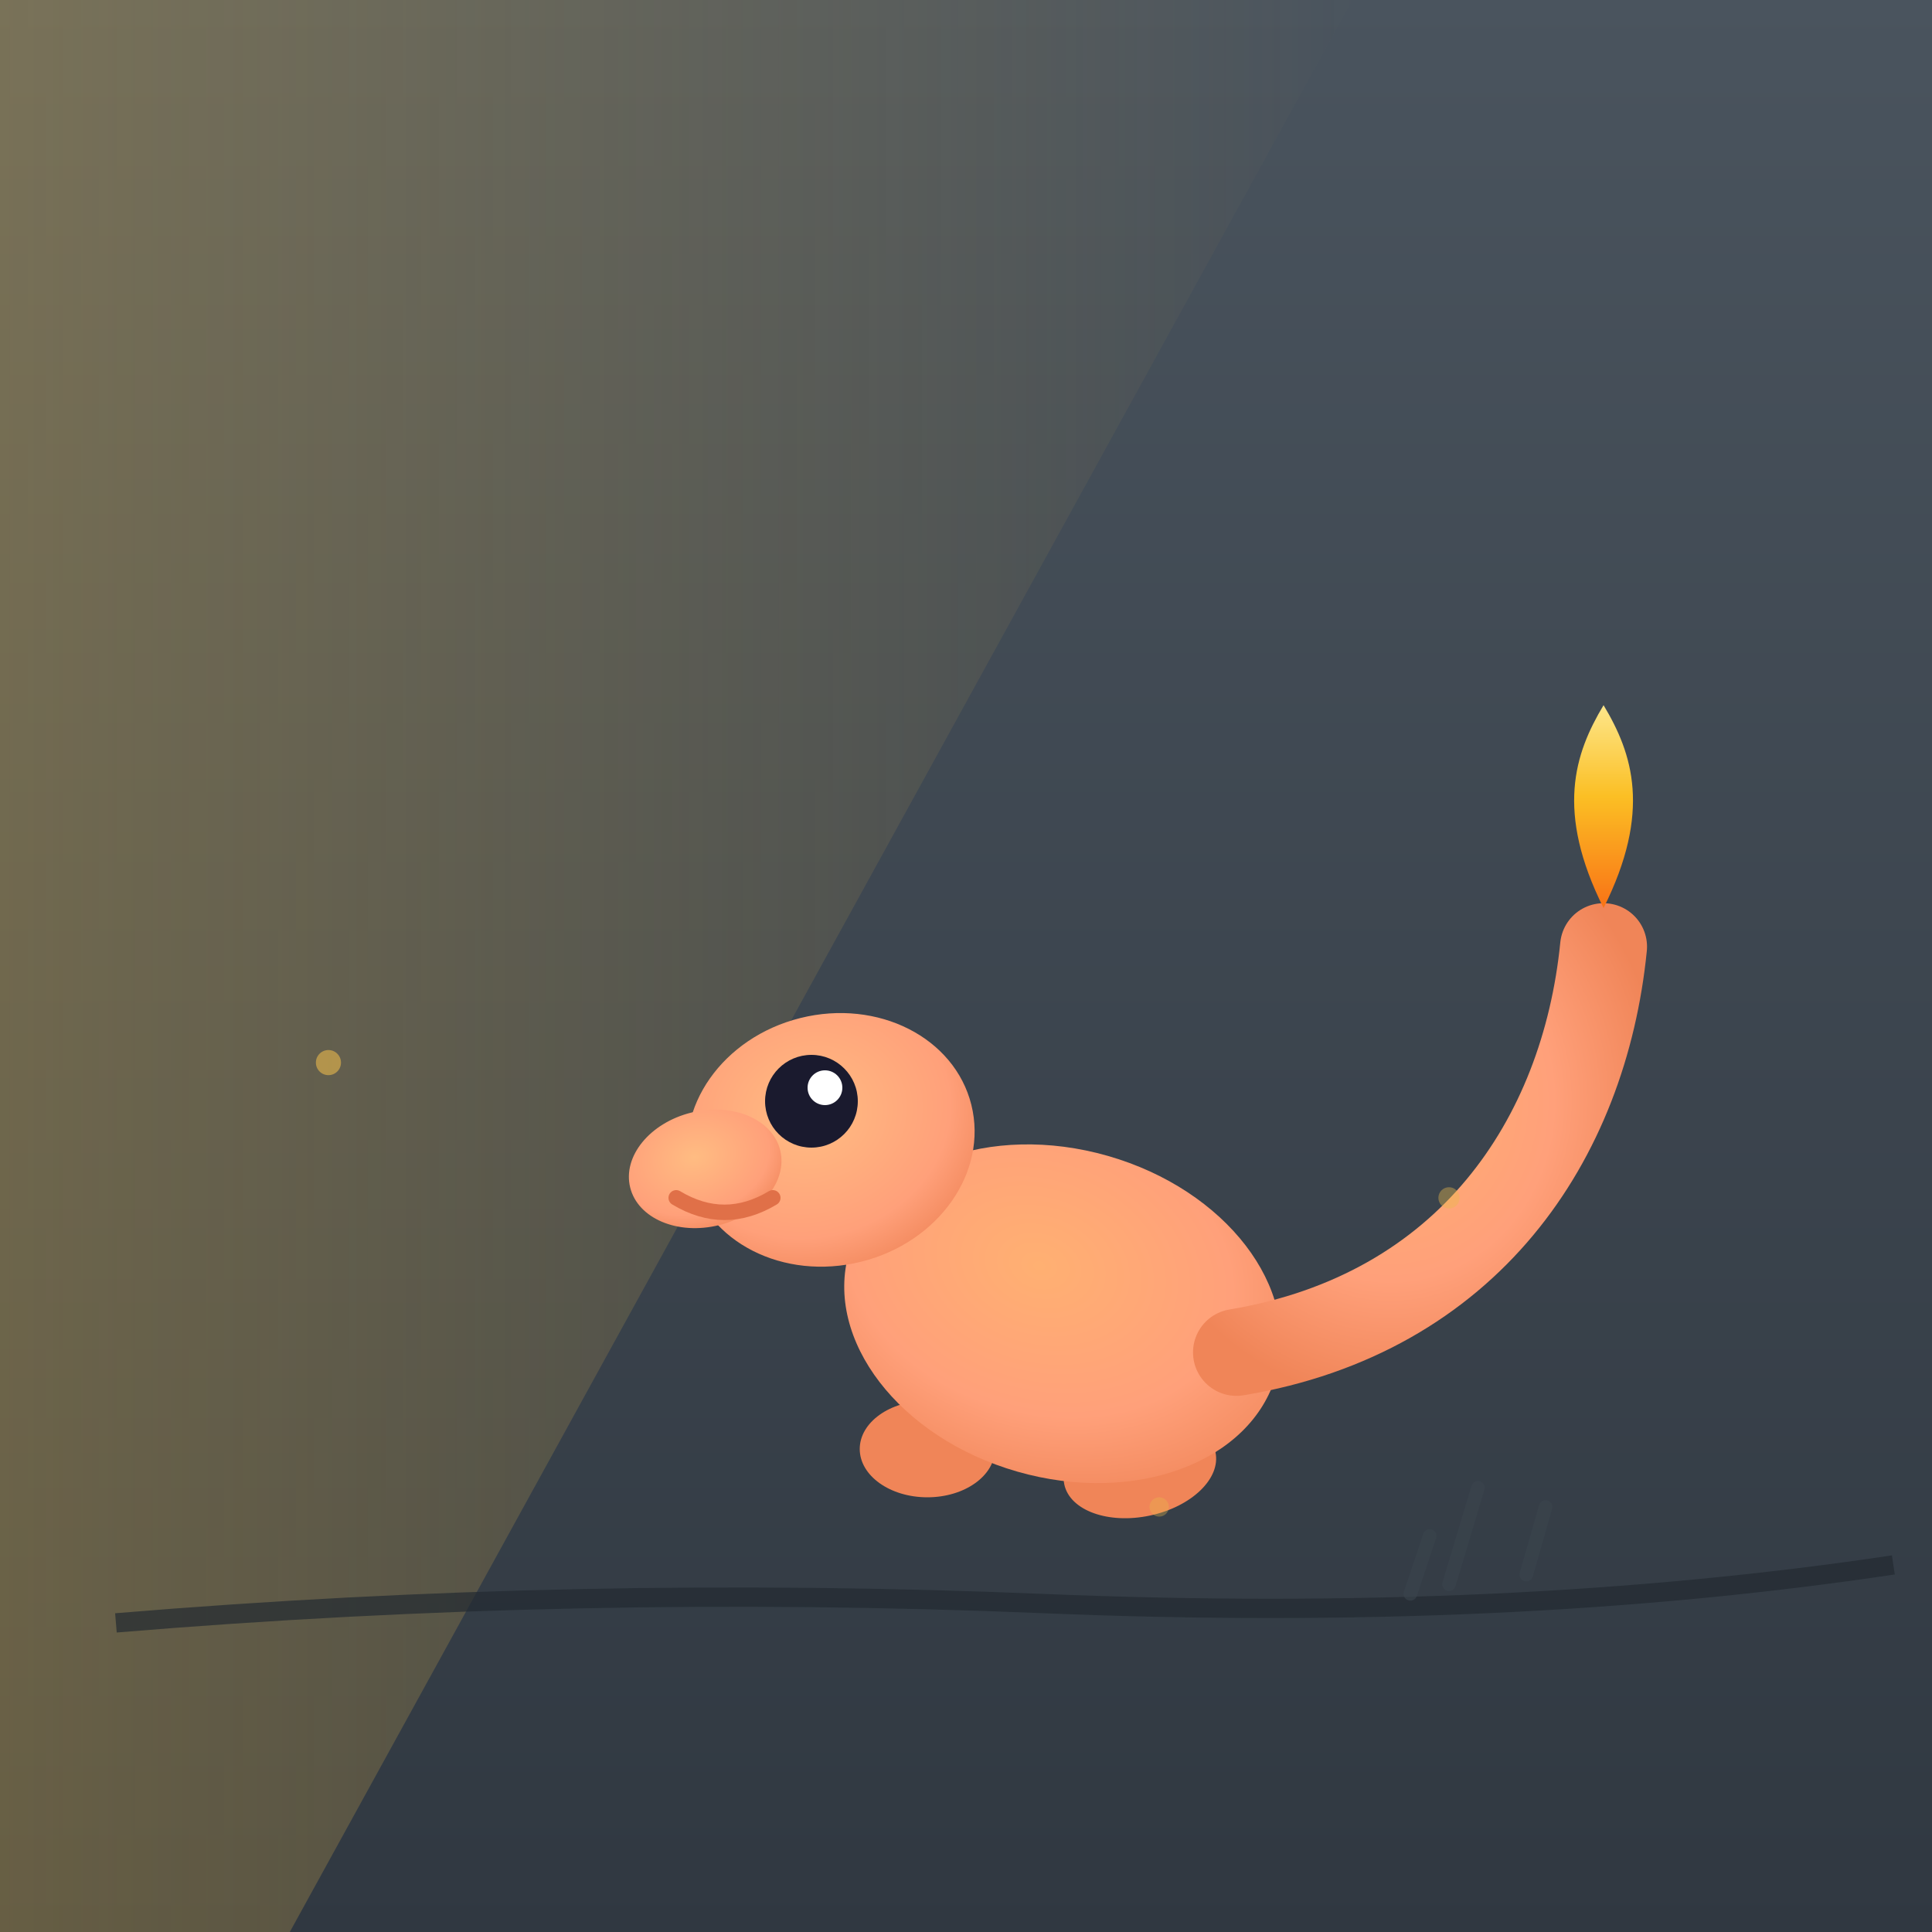
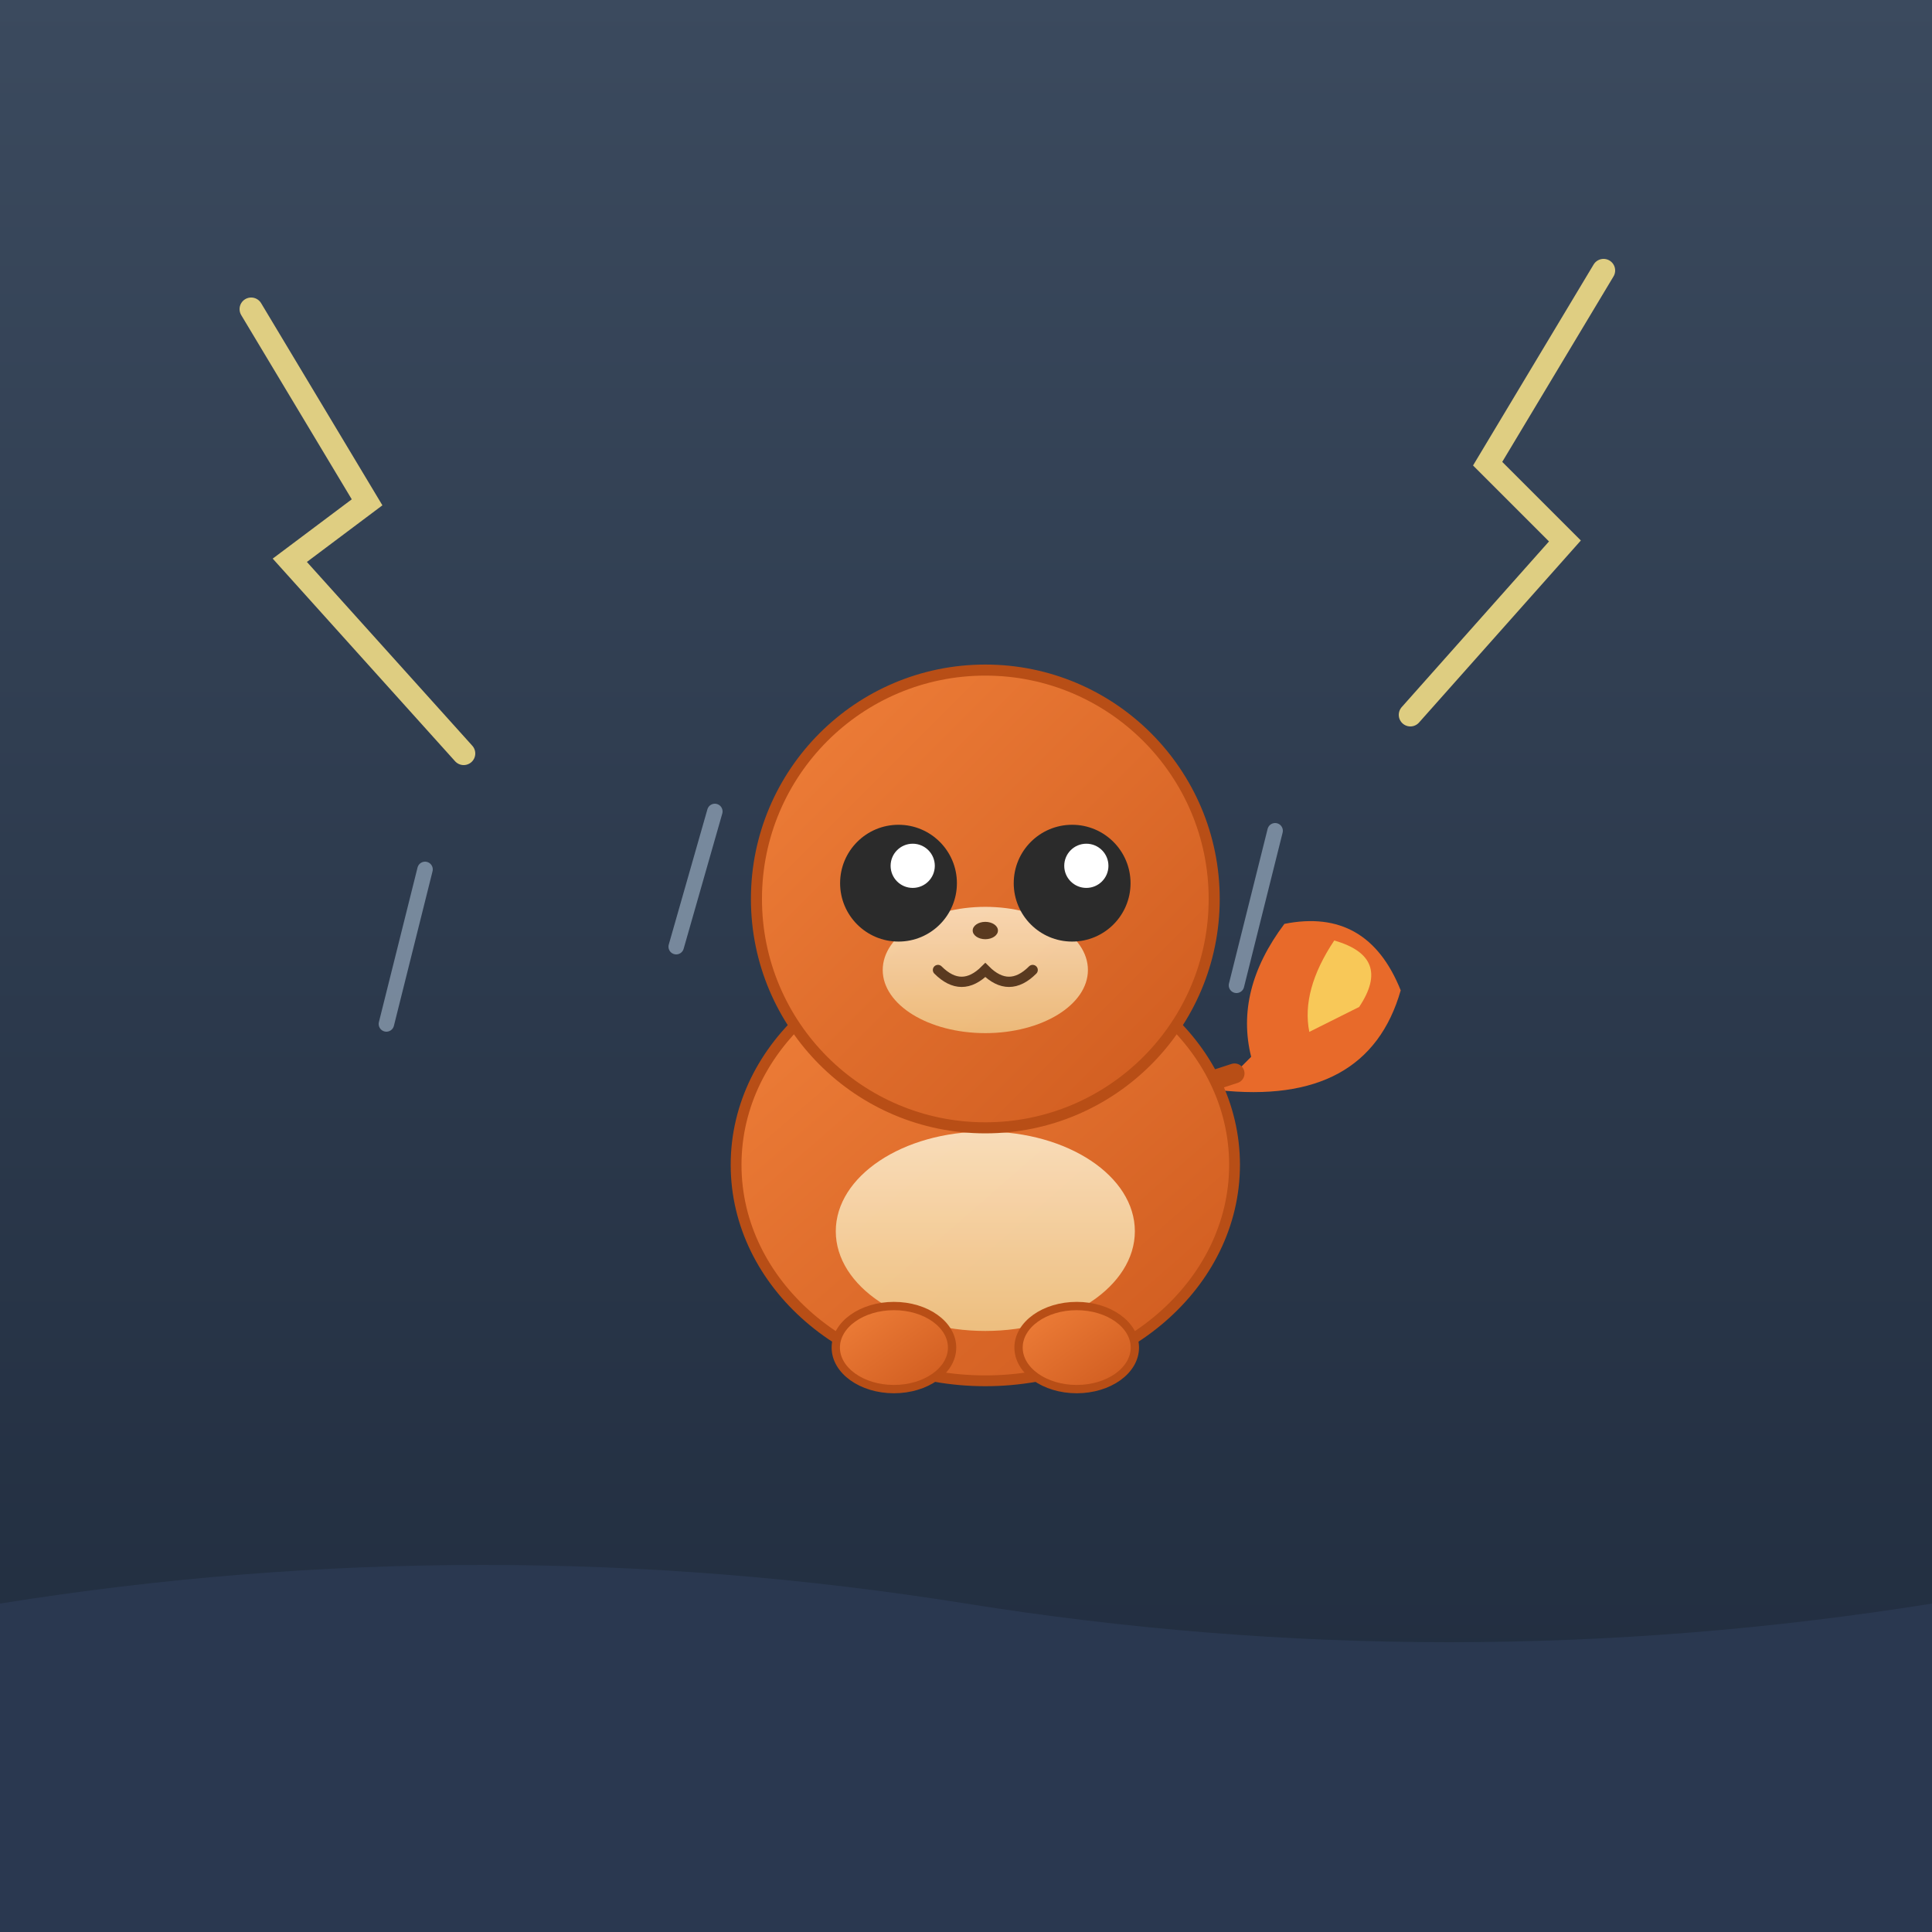
- <svg xmlns="http://www.w3.org/2000/svg" viewBox="0 0 200 200" role="img" aria-label="小火龙·二阶·凡尘·蹒跚火苗">
+ <svg xmlns="http://www.w3.org/2000/svg" viewBox="0 0 200 200" role="img" aria-label="小火龙·二阶·火熄之惧">
  <defs>
    <linearGradient id="bg" x1="0" y1="0" x2="0" y2="1">
-       <stop offset="0%" stop-color="#4A545E" />
-       <stop offset="100%" stop-color="#303841" />
+       <stop offset="0%" stop-color="#3B4A5E" />
+       <stop offset="100%" stop-color="#1E2A3C" />
    </linearGradient>
-     <linearGradient id="side" x1="0" y1="0" x2="1" y2="0">
-       <stop offset="0%" stop-color="#E8B84B" stop-opacity="0.3" />
-       <stop offset="100%" stop-color="#E8B84B" stop-opacity="0" />
+     <linearGradient id="fur" x1="0" y1="0" x2="1" y2="1">
+       <stop offset="0%" stop-color="#F0803A" />
+       <stop offset="100%" stop-color="#CE5A1E" />
    </linearGradient>
-     <radialGradient id="body" cx="42%" cy="38%" r="74%">
-       <stop offset="0%" stop-color="#FFB072" />
-       <stop offset="60%" stop-color="#FFA07A" />
-       <stop offset="100%" stop-color="#F08558" />
-     </radialGradient>
-     <radialGradient id="head" cx="45%" cy="38%" r="70%">
-       <stop offset="0%" stop-color="#FFBC82" />
-       <stop offset="70%" stop-color="#FFA07A" />
-       <stop offset="100%" stop-color="#F08558" />
-     </radialGradient>
-     <linearGradient id="flame" x1="0" y1="1" x2="0" y2="0">
-       <stop offset="0%" stop-color="#F97316" />
-       <stop offset="55%" stop-color="#FBBF24" />
-       <stop offset="100%" stop-color="#FDE68A" />
+     <linearGradient id="belly" x1="0" y1="0" x2="0" y2="1">
+       <stop offset="0%" stop-color="#FCE8C8" />
+       <stop offset="100%" stop-color="#F0C888" />
    </linearGradient>
+     <g id="ch-head">
+       <circle cx="0" cy="0" r="29" fill="url(#fur)" stroke="#B84E16" stroke-width="1.4" />
+       <ellipse cx="0" cy="9" rx="13" ry="8" fill="url(#belly)" opacity="0.85" />
+       <circle cx="-11" cy="-2" r="7.4" fill="#2B2B2B" />
+       <circle cx="-9.2" cy="-4.2" r="2.8" fill="#FFF" />
+       <circle cx="11" cy="-2" r="7.4" fill="#2B2B2B" />
+       <circle cx="12.8" cy="-4.2" r="2.8" fill="#FFF" />
+       <ellipse cx="0" cy="4" rx="1.6" ry="1.1" fill="#5A3A20" />
+       <path d="M -6 9 Q -3 12 0 9 Q 3 12 6 9" fill="none" stroke="#5A3A20" stroke-width="1.3" stroke-linecap="round" />
+     </g>
  </defs>
  <rect width="200" height="200" fill="url(#bg)" />
-   <polygon points="0,0 140,0 30,200 0,200" fill="url(#side)" />
-   <path d="M 12 168 Q 60 164 108 166 T 196 162" fill="none" stroke="#222A31" stroke-width="2" opacity="0.7" />
-   <path d="M 150 164 l 3 -10 M 158 163 l 2 -7 M 146 165 l 2 -6" stroke="#3A444D" stroke-width="1.4" stroke-linecap="round" opacity="0.6" />
-   <ellipse cx="96" cy="150" rx="7" ry="5" fill="#F08558" />
-   <ellipse cx="118" cy="152" rx="8" ry="5" fill="#F08558" transform="rotate(-12 118 152)" />
-   <ellipse cx="110" cy="136" rx="23" ry="17" fill="url(#body)" transform="rotate(16 110 136)" />
-   <path d="M 128 140 C 152 136 164 118 166 98" fill="none" stroke="url(#body)" stroke-width="9" stroke-linecap="round" />
-   <path d="M 166 94 C 161 84 163 78 166 73 C 169 78 171 84 166 94 Z" fill="url(#flame)" />
-   <ellipse cx="86" cy="118" rx="15" ry="13" fill="url(#head)" transform="rotate(-14 86 118)" />
-   <ellipse cx="73" cy="121" rx="8" ry="6" fill="url(#head)" transform="rotate(-14 73 121)" />
-   <circle cx="84" cy="114" r="4.8" fill="#1A1A2E" />
-   <circle cx="85.4" cy="112.6" r="1.8" fill="#FFF" />
-   <path d="M 70 124 Q 75 127 80 124" fill="none" stroke="#E07048" stroke-width="1.6" stroke-linecap="round" />
-   <circle cx="34" cy="110" r="1.3" fill="#E8B84B" opacity="0.6" />
-   <circle cx="150" cy="124" r="1.1" fill="#E8B84B" opacity="0.4" />
-   <circle cx="120" cy="156" r="1" fill="#E8B84B" opacity="0.35" />
+   <g stroke="#FDE68A" stroke-width="2.4" opacity="0.85" stroke-linecap="round" fill="none">
+     <path d="M 26 32 L 38 52 L 30 58 L 48 78">
+       <animate attributeName="opacity" values="0.85;0.2;0.85" dur="1.4s" repeatCount="indefinite" />
+     </path>
+     <path d="M 166 28 L 154 48 L 162 56 L 146 74">
+       <animate attributeName="opacity" values="0.6;0.15;0.6" dur="1.8s" repeatCount="indefinite" />
+     </path>
+   </g>
+   <g stroke="#A8BCD0" stroke-width="1.6" opacity="0.6" stroke-linecap="round">
+     <line x1="44" y1="90" x2="40" y2="106">
+       <animate attributeName="y1" values="90;100;90" dur="0.6s" repeatCount="indefinite" />
+     </line>
+     <line x1="74" y1="84" x2="70" y2="98">
+       <animate attributeName="y1" values="84;94;84" dur="0.7s" repeatCount="indefinite" />
+     </line>
+     <line x1="132" y1="86" x2="128" y2="102">
+       <animate attributeName="y1" values="86;96;86" dur="0.55s" repeatCount="indefinite" />
+     </line>
+   </g>
+   <path d="M 0 166 Q 50 158 100 166 Q 150 174 200 166 L 200 200 L 0 200 Z" fill="#2A3850" />
+   <g transform="translate(102,118) scale(0.86)">
+     <animateTransform attributeName="transform" type="translate" values="102 118;102 115;102 118" dur="1.8s" repeatCount="indefinite" />
+     <path d="M 28 -6 Q 46 -4 50 -18 Q 46 -28 36 -26 Q 30 -18 32 -10 Z" fill="#E86A2A">
+       <animateTransform attributeName="transform" type="scale" values="1 1;1 0.7;1 1" dur="0.8s" repeatCount="indefinite" additive="sum" />
+     </path>
+     <path d="M 45 -16 Q 49 -22 42 -24 Q 38 -18 39 -13 Z" fill="#F8C858" />
+     <path d="M 16 -4 Q 24 -6 30 -8" stroke="#B84E16" stroke-width="2.4" stroke-linecap="round" fill="none" />
+     <ellipse cx="0" cy="3" rx="30" ry="26" fill="url(#fur)" stroke="#B84E16" stroke-width="1.3" />
+     <ellipse cx="0" cy="11" rx="18" ry="12" fill="url(#belly)" opacity="0.9" />
+     <path d="M 0 -21 L 2 -15 M 6 -21 L 7 -15 M -4 -21 L -3 -15" stroke="#B84E16" stroke-width="2.4" stroke-linecap="round" />
+     <ellipse cx="-11" cy="25" rx="7" ry="5" fill="url(#fur)" stroke="#B84E16" stroke-width="1" />
+     <ellipse cx="11" cy="25" rx="7" ry="5" fill="url(#fur)" stroke="#B84E16" stroke-width="1" />
+     <use href="#ch-head" transform="translate(0,-29) scale(0.95)" />
+   </g>
</svg>
